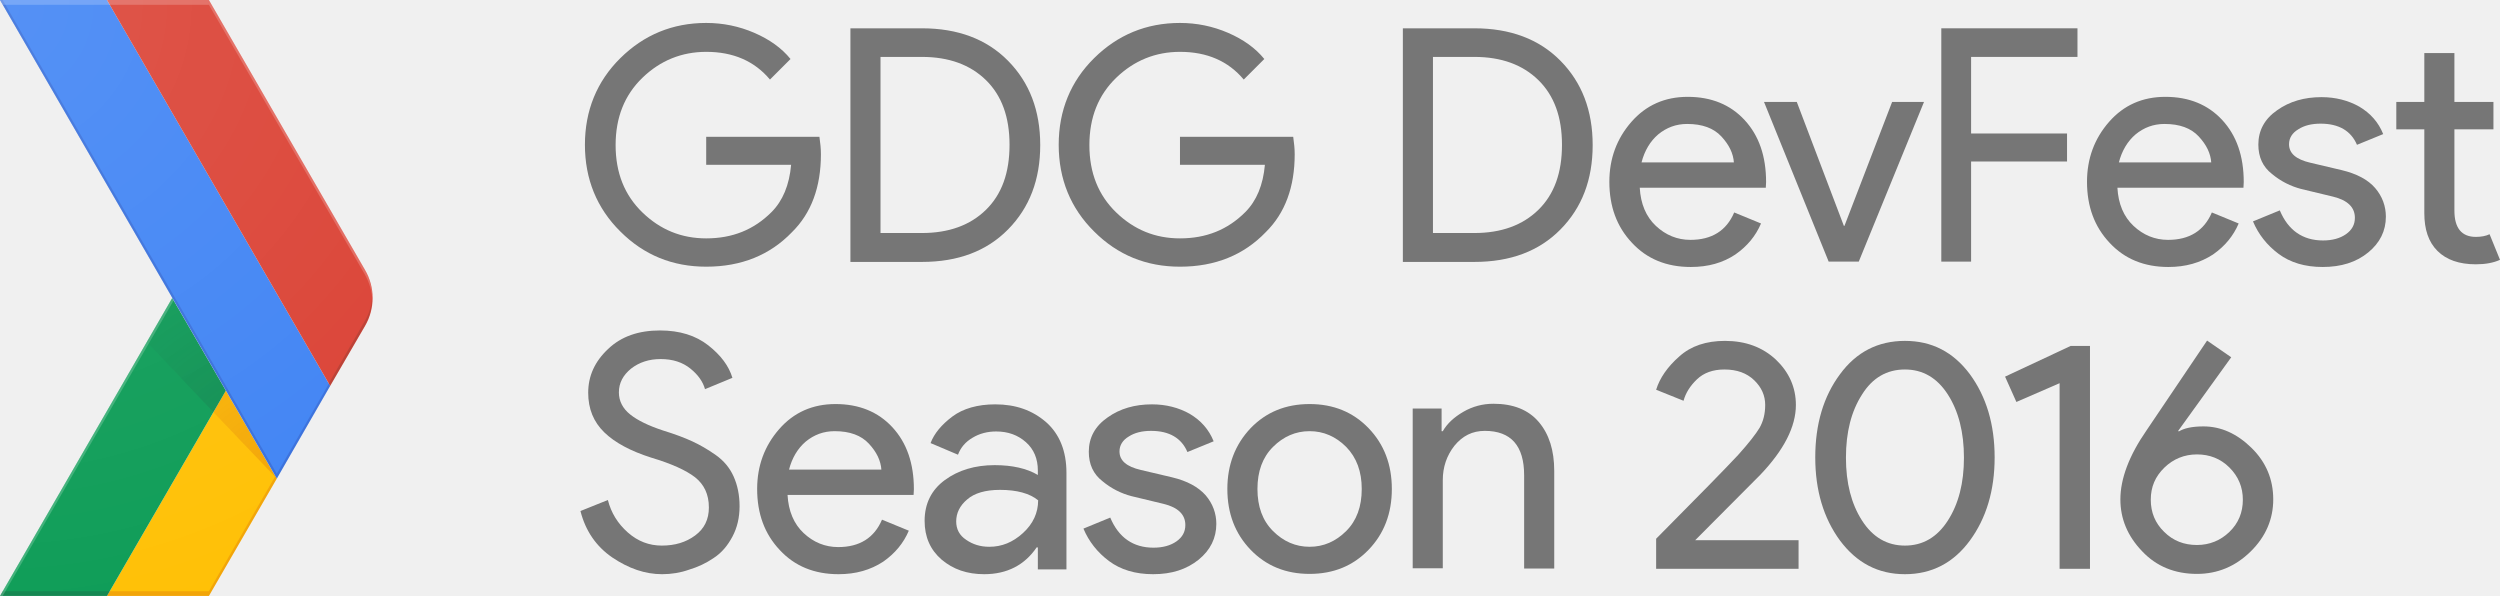
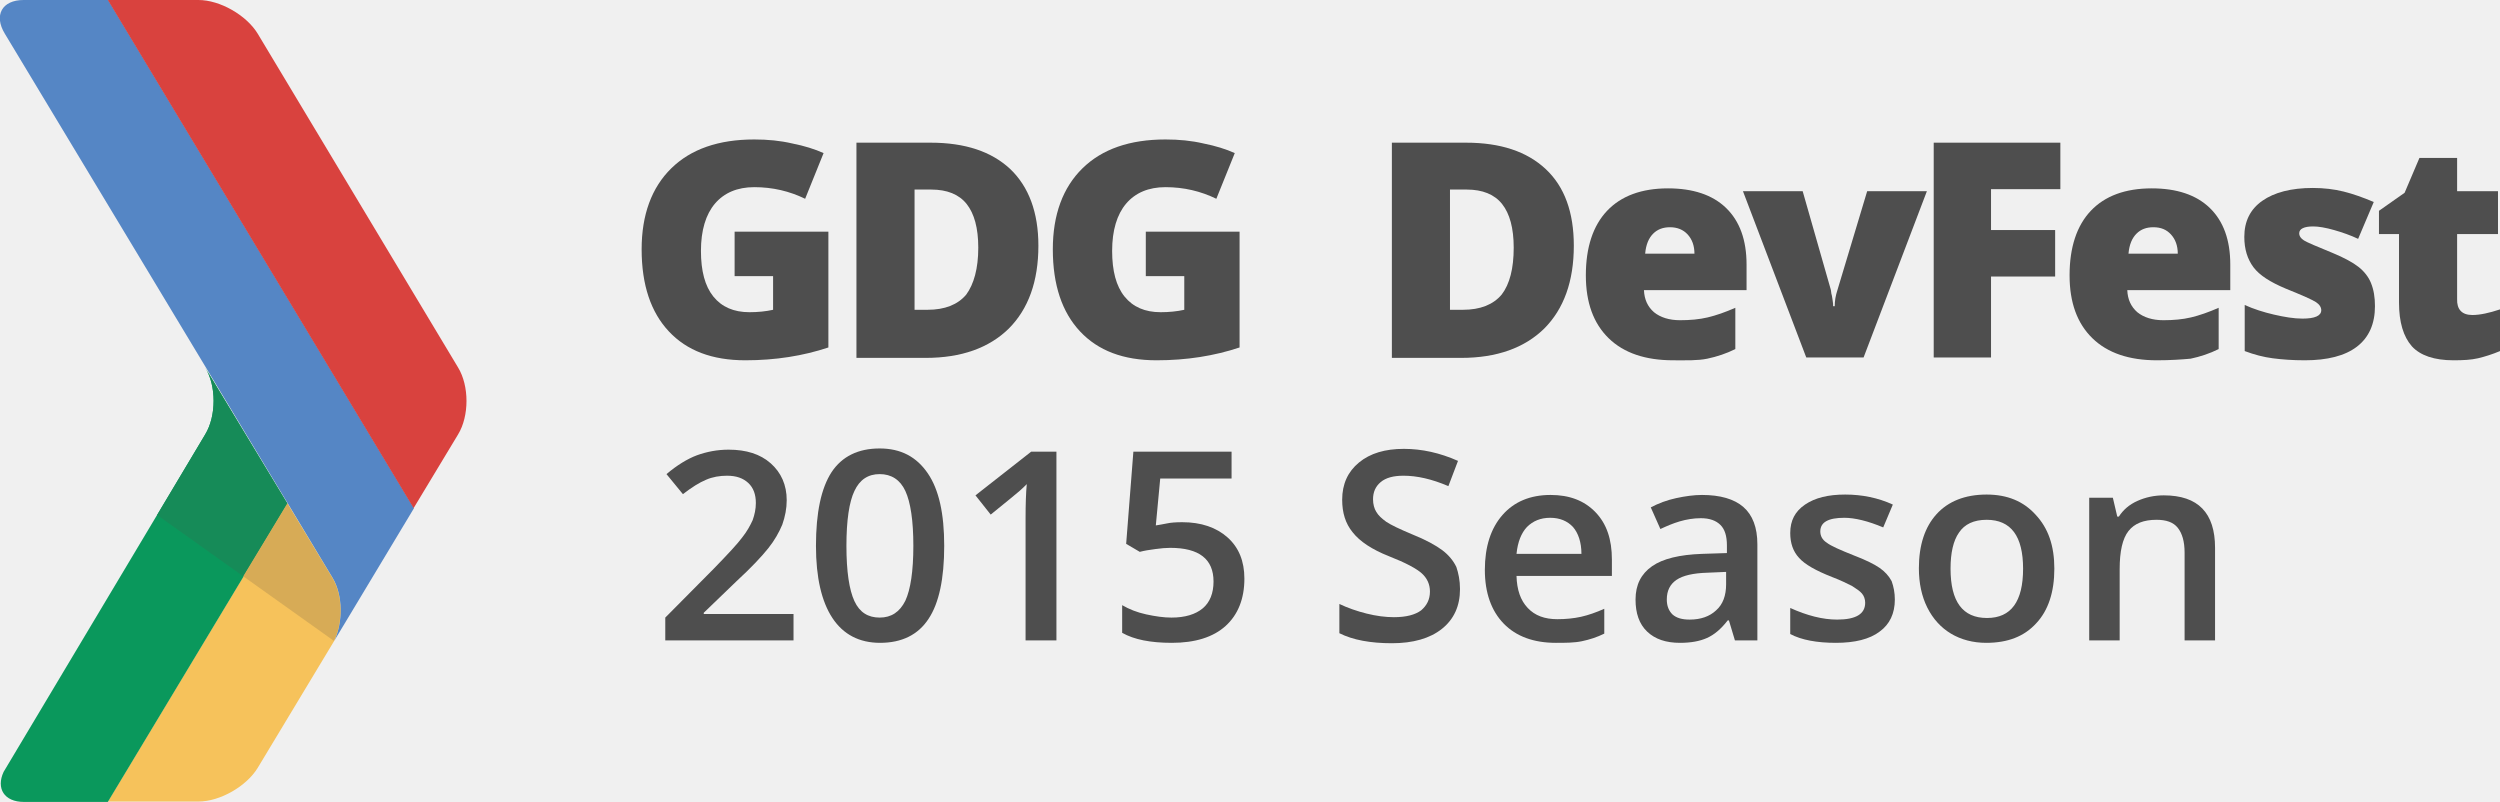
- <svg xmlns="http://www.w3.org/2000/svg" id="Layer_4" viewBox="0 0 839 200">
-   <style>.st0{fill:none;} .st1{fill:#FFC107;} .st2{fill:#0F9D58;} .st3{opacity:0.2;fill:#BF360C;enable-background:new ;} .st4{opacity:0.2;fill:#263238;enable-background:new ;} .st5{opacity:0.2;fill:#FFFFFF;enable-background:new ;} .st6{fill:url(#XMLID_126_);} .st7{fill:url(#XMLID_127_);} .st8{fill:#4285F4;} .st9{fill:#DB4437;} .st10{opacity:0.2;fill:#1A237E;enable-background:new ;} .st11{opacity:0.2;fill:#3E2723;enable-background:new ;} .st12{fill:url(#XMLID_128_);} .st13{fill:#767676;}</style>
-   <g id="XMLID_60_">
-     <g id="XMLID_61_">
-       <g id="XMLID_62_">
-         <path id="XMLID_106_" class="st0" d="M122.5 90.6L70.1 0H0l57.8 100L0 200h70.1l52.4-90.6c3.3-5.8 3.3-13 0-18.8z" />
-         <path id="XMLID_105_" class="st1" d="M92.4 159.8l-16.6-28.7L35.9 200h34.2l22.8-39.4z" />
-         <path id="XMLID_104_" class="st0" d="M122.5 90.6L70.1 0H0l57.8 100L0 200h70.1l52.4-90.6c3.3-5.8 3.3-13 0-18.8z" />
-         <path id="XMLID_103_" class="st2" d="M57.8 100l18 31.1L35.9 200H0z" />
-         <path id="XMLID_102_" class="st0" d="M122.5 90.6L70.1 0H0l57.8 100L0 200h70.1l52.4-90.6c3.3-5.8 3.3-13 0-18.8z" />
-         <path id="XMLID_101_" class="st3" d="M70.1 198.4H36.8l-.9 1.6h34.2l22.8-39.4-.5-.8z" />
-         <path id="XMLID_100_" class="st0" d="M122.5 90.6L70.1 0H0l57.8 100L0 200h70.1l52.4-90.6c3.3-5.8 3.3-13 0-18.8z" />
-         <path id="XMLID_99_" class="st4" d="M.9 198.4L0 200h35.9l.9-1.6z" />
-         <path id="XMLID_98_" class="st0" d="M122.5 90.6L70.1 0H0l57.8 100L0 200h70.1l52.4-90.6c3.3-5.8 3.3-13 0-18.8z" />
-         <path id="XMLID_96_" class="st5" d="M0 200h.9l57.4-99.2-.5-.8z" />
-         <path id="XMLID_94_" class="st0" d="M122.5 90.6L70.1 0H0l57.8 100L0 200h70.1l52.4-90.6c3.3-5.8 3.3-13 0-18.8z" />
-         <radialGradient id="XMLID_126_" cx="92.62" cy="2707.501" r="69.162" gradientTransform="matrix(1 0 0 -1 0 2867.46)" gradientUnits="userSpaceOnUse">
-           <stop offset="0" stop-color="#BF360C" stop-opacity=".2" />
-           <stop offset="1" stop-color="#BF360C" stop-opacity=".02" />
-         </radialGradient>
-         <path id="XMLID_92_" class="st6" d="M92.9 160.6l-17.1-29.5-4.2 7.2z" />
-         <path id="XMLID_90_" class="st0" d="M122.5 90.6L70.1 0H0l57.8 100L0 200h70.1l52.4-90.6c3.3-5.8 3.3-13 0-18.8z" />
-         <radialGradient id="XMLID_127_" cx="92.423" cy="2707.063" r="69.723" gradientTransform="matrix(1 0 0 -1 0 2867.46)" gradientUnits="userSpaceOnUse">
-           <stop offset="0" stop-color="#263238" stop-opacity=".2" />
-           <stop offset="1" stop-color="#263238" stop-opacity=".02" />
-         </radialGradient>
-         <path id="XMLID_89_" class="st7" d="M71.6 138.3l4.2-7.2-18-31.1-8.5 14.8z" />
-         <path id="XMLID_88_" class="st0" d="M122.5 90.6L70.1 0H0l57.8 100L0 200h70.1l52.4-90.6c3.3-5.8 3.3-13 0-18.8z" />
-         <g id="XMLID_85_">
-           <g id="XMLID_86_">
-             <path id="XMLID_87_" class="st8" d="M35.9 0H0l92.9 160.6 17.9-31.1z" />
-           </g>
-         </g>
-         <path id="XMLID_84_" class="st0" d="M122.5 90.6L70.1 0H0l57.8 100L0 200h70.1l52.4-90.6c3.3-5.8 3.3-13 0-18.8z" />
-         <path id="XMLID_83_" class="st9" d="M122.5 109.4c3.4-5.8 3.4-13 0-18.8L70.1 0H35.9l74.9 129.5 11.7-20.1z" />
-         <path id="XMLID_82_" class="st0" d="M122.5 90.6L70.1 0H0l57.8 100L0 200h70.1l52.4-90.6c3.3-5.8 3.3-13 0-18.8z" />
-         <path id="XMLID_71_" class="st10" d="M110.8 129.5l-.4-.8L92.9 159 .9 0H0l92.9 160.6 17.9-31.1z" />
-         <path id="XMLID_69_" class="st0" d="M122.5 90.6L70.1 0H0l57.8 100L0 200h70.1l52.4-90.6c3.3-5.8 3.3-13 0-18.8z" />
-         <path id="XMLID_67_" class="st5" d="M70.1 1.6l52.4 90.6c1.5 2.7 2.3 5.6 2.5 8.6.1-3.5-.7-7-2.5-10.2L70.1 0H0l.9 1.6h69.2z" />
-         <path id="XMLID_66_" class="st0" d="M122.5 90.6L70.1 0H0l57.8 100L0 200h70.1l52.4-90.6c3.3-5.8 3.3-13 0-18.8z" />
-         <path id="XMLID_65_" class="st11" d="M110.8 129.5l11.6-20.1c1.8-3.1 2.6-6.7 2.5-10.2-.1 3-.9 5.9-2.5 8.6l-12.1 20.9.5.8z" />
-         <path id="XMLID_64_" class="st0" d="M122.5 90.6L70.1 0H0l57.8 100L0 200h70.1l52.4-90.6c3.3-5.8 3.3-13 0-18.8z" />
-         <radialGradient id="XMLID_128_" cx="-1.563" cy="2865.898" r="209.922" gradientTransform="matrix(1 0 0 -1 0 2867.46)" gradientUnits="userSpaceOnUse">
-           <stop offset="0" stop-color="#FFF" stop-opacity=".1" />
-           <stop offset="1" stop-color="#FFF" stop-opacity="0" />
-         </radialGradient>
-         <path id="XMLID_63_" class="st12" d="M122.5 90.6L70.1 0H0l57.8 100L0 200h70.1l52.4-90.6c3.3-5.8 3.3-13 0-18.8z" />
-       </g>
+ <svg xmlns="http://www.w3.org/2000/svg" version="1.1" id="dark" x="0px" y="0px" viewBox="-396.8 2029.4 623.8 200.1" style="enable-background:new -396.8 2029.4 623.8 200.1;" xml:space="preserve">
+   <style type="text/css">
+ 	.st0{fill:#F6C25B;}
+ 	.st1{fill:#0A985C;}
+ 	.st2{fill:#5586C5;}
+ 	.st3{fill:#D9423E;}
+ 	.st4{fill:#168B58;}
+ 	.st5{fill:#D7AB56;}
+ 	.st6{enable-background:new    ;}
+ 	.st7{fill:#4E4E4E;}
+ </style>
+   <g>
+     <g>
+       <path class="st0" d="M-369.9,2229.4h22.6c5.4,0,12-3.8,14.8-8.4l19.1-31.7c2.3-4.7,2.2-11.4-0.4-15.7l-11.3-18.6L-369.9,2229.4z" />
+       <path class="st1" d="M-345.6,2137.8l-50.3,84.2c-1.9,4.1,0.1,7.5,5.1,7.5h20.9l44.8-74.4l-20.5-33.9    C-342.8,2125.6-342.8,2133.2-345.6,2137.8" />
+       <path class="st2" d="M-390.9,2029.4c-5.4,0-7.5,3.8-4.7,8.4l81.8,135.8c2.6,4.3,2.6,11.1,0.4,15.7l19.9-33.1l-76.3-126.8H-390.9    L-390.9,2029.4z" />
+       <path class="st3" d="M-369.9,2029.4l76.3,126.8l11.1-18.4c2.8-4.6,2.8-12.1,0-16.7l-50-83.3c-2.8-4.6-9.4-8.4-14.8-8.4H-369.9    L-369.9,2029.4z" />
    </g>
  </g>
-   <g id="XMLID_7_">
-     <path id="XMLID_2_" class="st13" d="M275.5 51.8c0 10.9-3.2 19.7-9.7 26.1-7.4 7.7-17 11.6-28.8 11.6-11.3 0-20.9-3.9-28.8-11.8-7.9-7.8-11.9-17.6-11.9-29.1s4-21.3 11.9-29.1c7.9-7.8 17.5-11.8 28.8-11.8 5.6 0 11 1.1 16.1 3.3 5.1 2.2 9.2 5.1 12.2 8.8l-6.9 6.9c-5.2-6.2-12.3-9.3-21.4-9.3-8.2 0-15.4 2.9-21.4 8.7-6 5.8-9 13.3-9 22.6s3 16.8 9 22.6c6 5.8 13.1 8.7 21.4 8.7 8.8 0 16-2.9 21.9-8.8 3.8-3.8 6-9.1 6.6-15.9H237v-9.4h38c.3 2.1.5 4 .5 5.9z" />
-     <path id="XMLID_4_" class="st13" d="M285.4 87.8V9.5h24c12 0 21.7 3.6 28.9 10.9 7.2 7.3 10.8 16.7 10.8 28.3s-3.6 21-10.8 28.3c-7.2 7.3-16.8 10.9-28.9 10.9h-24zm10.1-9.6h13.9c9 0 16.2-2.6 21.5-7.8 5.3-5.2 7.9-12.4 7.9-21.8 0-9.3-2.6-16.5-7.9-21.7-5.3-5.2-12.5-7.8-21.5-7.8h-13.9v59.1z" />
-     <path id="XMLID_8_" class="st13" d="M434.5 51.8c0 10.9-3.2 19.7-9.7 26.1-7.4 7.7-17 11.6-28.8 11.6-11.3 0-20.9-3.9-28.8-11.8-7.9-7.8-11.9-17.6-11.9-29.1s4-21.3 11.9-29.1c7.9-7.8 17.5-11.8 28.8-11.8 5.6 0 11 1.1 16.1 3.3 5.1 2.2 9.2 5.1 12.2 8.8l-6.9 6.9c-5.2-6.2-12.3-9.3-21.4-9.3-8.2 0-15.4 2.9-21.4 8.7-6 5.8-9 13.3-9 22.6s3 16.8 9 22.6c6 5.8 13.1 8.7 21.4 8.7 8.8 0 16-2.9 21.9-8.8 3.8-3.8 6-9.1 6.6-15.9H396v-9.4h38c.3 2.1.5 4 .5 5.9z" />
-     <path id="XMLID_10_" class="st13" d="M470.8 87.8V9.5h24c12 0 21.7 3.6 28.9 10.9 7.2 7.3 10.8 16.7 10.8 28.3s-3.6 21-10.8 28.3c-7.2 7.3-16.8 10.9-28.9 10.9h-24zm10.1-9.6h13.9c9 0 16.2-2.6 21.5-7.8 5.3-5.2 7.9-12.4 7.9-21.8 0-9.3-2.6-16.5-7.9-21.7-5.3-5.2-12.5-7.8-21.5-7.8h-13.9v59.1z" />
-     <path id="XMLID_13_" class="st13" d="M567.4 89.6c-8.1 0-14.7-2.7-19.7-8.1-5.1-5.4-7.6-12.2-7.6-20.5 0-7.8 2.5-14.5 7.4-20.1 4.9-5.6 11.2-8.4 18.9-8.4 7.9 0 14.3 2.6 19.1 7.8 4.8 5.2 7.2 12.1 7.2 20.8l-.1 1.9h-42.3c.3 5.4 2.1 9.7 5.4 12.8 3.3 3.1 7.2 4.7 11.6 4.7 7.2 0 12.1-3.1 14.7-9.2l9 3.7c-1.8 4.2-4.6 7.6-8.6 10.4-4.2 2.8-9.1 4.2-15 4.2zm14.5-35c-.2-3.1-1.6-6-4.2-8.8-2.6-2.8-6.4-4.2-11.5-4.2-3.7 0-6.9 1.2-9.7 3.5-2.7 2.3-4.6 5.5-5.6 9.4h31z" />
-     <path id="XMLID_16_" class="st13" d="M613.7 87.8L592 34.2h11l15.8 41.6h.2l16-41.6h10.7l-21.9 53.6h-10.1z" />
-     <path id="XMLID_18_" class="st13" d="M661.6 87.8h-10.1V9.5h45.7v9.6h-35.7v25.7h32.2v9.4h-32.2v33.6z" />
-     <path id="XMLID_20_" class="st13" d="M727.7 89.6c-8.1 0-14.7-2.7-19.7-8.1-5.1-5.4-7.6-12.2-7.6-20.5 0-7.8 2.5-14.5 7.4-20.1 4.9-5.6 11.2-8.4 18.9-8.4 7.9 0 14.3 2.6 19.1 7.8 4.8 5.2 7.2 12.1 7.2 20.8l-.1 1.9h-42.3c.3 5.4 2.1 9.7 5.4 12.8 3.3 3.1 7.2 4.7 11.6 4.7 7.2 0 12.1-3.1 14.7-9.2l9 3.7c-1.8 4.2-4.6 7.6-8.6 10.4-4.3 2.8-9.2 4.2-15 4.2zm14.4-35c-.2-3.1-1.6-6-4.2-8.8-2.6-2.8-6.4-4.2-11.5-4.2-3.7 0-6.9 1.2-9.7 3.5-2.7 2.3-4.6 5.5-5.6 9.4h31z" />
-     <path id="XMLID_27_" class="st13" d="M779.5 89.6c-6 0-10.9-1.5-14.8-4.4-3.9-2.9-6.8-6.6-8.6-10.9l9-3.7c2.8 6.7 7.7 10.1 14.5 10.1 3.1 0 5.7-.7 7.7-2.1 2-1.4 3-3.2 3-5.5 0-3.5-2.4-5.9-7.3-7.1l-10.8-2.6c-3.4-.9-6.7-2.5-9.7-5-3.1-2.4-4.6-5.7-4.6-9.9 0-4.7 2.1-8.6 6.3-11.5 4.2-3 9.2-4.4 14.9-4.4 4.7 0 9 1.1 12.7 3.2 3.7 2.2 6.4 5.2 8 9.2l-8.8 3.6c-2-4.7-6.1-7.1-12.2-7.1-3 0-5.5.6-7.5 1.9-2 1.2-3.1 2.9-3.1 5 0 3.1 2.4 5.1 7.1 6.2l10.6 2.5c5 1.2 8.8 3.2 11.2 6 2.4 2.8 3.6 6.1 3.6 9.6 0 4.8-2 8.8-5.9 12-4 3.3-9.1 4.9-15.3 4.9z" />
-     <path id="XMLID_29_" class="st13" d="M830.9 88.7c-5.6 0-9.9-1.5-12.9-4.5s-4.4-7.2-4.4-12.7V43.4h-9.4v-9.2h9.4V17.8h10.1v16.4h13.1v9.2h-13.1v27.3c0 5.8 2.4 8.8 7.2 8.8 1.8 0 3.4-.3 4.6-.9l3.5 8.6c-2.2 1-4.9 1.5-8.1 1.5z" />
-     <path id="XMLID_31_" class="st13" d="M222.2 192.7c-5.7 0-11.2-1.9-16.7-5.6-5.4-3.7-9-8.9-10.7-15.6l9.2-3.7c1.1 4.3 3.3 7.9 6.7 10.9 3.4 3 7.2 4.4 11.4 4.4 4.4 0 8.1-1.1 11.2-3.4 3.1-2.3 4.6-5.4 4.6-9.4 0-4.4-1.6-7.7-4.6-10.1-3.1-2.4-8-4.6-14.7-6.6-6.9-2.2-12.2-5-15.8-8.5-3.6-3.5-5.4-7.9-5.4-13.3 0-5.6 2.2-10.5 6.7-14.7 4.4-4.2 10.2-6.2 17.4-6.2 6.6 0 12 1.7 16.2 5 4.2 3.3 6.9 6.9 8.1 10.9l-9.2 3.8c-.7-2.5-2.3-4.8-4.9-6.9-2.6-2.1-5.9-3.2-10-3.2-3.9 0-7.2 1.1-9.9 3.2-2.7 2.2-4.1 4.8-4.1 8 0 2.9 1.3 5.4 3.8 7.4s6.2 3.8 11.1 5.4c3.9 1.2 7.1 2.4 9.7 3.6 2.6 1.2 5.2 2.7 7.9 4.6 2.7 1.9 4.7 4.3 6 7.2 1.3 2.9 2 6.2 2 10s-.8 7.2-2.4 10.2c-1.6 3-3.6 5.4-6.2 7.1-2.6 1.8-5.4 3.1-8.4 4-2.8 1-5.9 1.5-9 1.5z" />
-     <path id="XMLID_33_" class="st13" d="M281.4 192.7c-8.1 0-14.7-2.7-19.7-8.1-5.1-5.4-7.6-12.2-7.6-20.5 0-7.8 2.5-14.5 7.4-20.1 4.9-5.6 11.2-8.4 18.9-8.4 7.9 0 14.3 2.6 19.1 7.8 4.8 5.2 7.2 12.1 7.2 20.8l-.1 1.9h-42.3c.3 5.4 2.1 9.7 5.4 12.8 3.3 3.1 7.2 4.7 11.6 4.7 7.2 0 12.1-3.1 14.7-9.2l9 3.7c-1.8 4.2-4.6 7.6-8.6 10.4-4.3 2.8-9.2 4.2-15 4.2zm14.4-35c-.2-3.1-1.6-6-4.2-8.8-2.6-2.8-6.4-4.2-11.5-4.2-3.7 0-6.9 1.2-9.7 3.5-2.7 2.3-4.6 5.5-5.6 9.4h31z" />
-     <path id="XMLID_36_" class="st13" d="M330.3 192.7c-5.7 0-10.4-1.6-14.3-4.9-3.8-3.3-5.7-7.6-5.7-13 0-5.8 2.3-10.4 6.8-13.7 4.5-3.3 10.1-5 16.7-5 5.9 0 10.8 1.1 14.5 3.3v-1.5c0-3.9-1.3-7.1-4-9.5-2.7-2.4-6-3.6-10-3.6-2.9 0-5.6.7-7.9 2.1-2.4 1.4-4 3.3-4.9 5.7l-9.2-3.9c1.2-3.2 3.7-6.2 7.3-8.9 3.6-2.7 8.5-4.1 14.4-4.1 6.9 0 12.5 2 17.1 6 4.5 4 6.8 9.7 6.8 17v32.4h-9.6v-7.4h-.4c-4 5.9-9.9 9-17.6 9zm1.7-9.2c4.2 0 7.9-1.5 11.3-4.6 3.4-3.1 5.1-6.8 5.1-11-2.8-2.3-7.1-3.5-12.8-3.5-4.9 0-8.6 1.1-11 3.2-2.5 2.1-3.7 4.6-3.7 7.4 0 2.6 1.1 4.7 3.4 6.2 2.2 1.5 4.7 2.3 7.7 2.3z" />
-     <path id="XMLID_39_" class="st13" d="M387 192.7c-6 0-10.9-1.5-14.8-4.4-3.9-2.9-6.8-6.6-8.6-10.9l9-3.7c2.8 6.7 7.7 10.1 14.5 10.1 3.1 0 5.7-.7 7.7-2.1 2-1.4 3-3.2 3-5.5 0-3.5-2.4-5.9-7.3-7.1l-10.8-2.6c-3.4-.9-6.7-2.5-9.7-5-3.1-2.4-4.6-5.7-4.6-9.9 0-4.7 2.1-8.6 6.3-11.5 4.2-3 9.2-4.4 14.9-4.4 4.7 0 9 1.1 12.7 3.2 3.7 2.2 6.4 5.2 8 9.2l-8.8 3.6c-2-4.7-6.1-7.1-12.2-7.1-3 0-5.5.6-7.5 1.9-2 1.2-3.1 2.9-3.1 5 0 3.1 2.4 5.1 7.1 6.2l10.6 2.5c5 1.2 8.7 3.2 11.2 6 2.4 2.8 3.6 6.1 3.6 9.6 0 4.8-2 8.8-5.9 12-4.1 3.3-9.1 4.9-15.3 4.9z" />
-     <path id="XMLID_41_" class="st13" d="M419.7 143.7c5.2-5.4 11.8-8.1 19.8-8.1s14.6 2.7 19.8 8.1c5.2 5.4 7.8 12.2 7.8 20.4s-2.6 15-7.8 20.4c-5.2 5.4-11.8 8.1-19.8 8.1s-14.6-2.7-19.8-8.1c-5.2-5.4-7.8-12.2-7.8-20.4 0-8.1 2.6-14.9 7.8-20.4zm7.5 34.5c3.5 3.5 7.6 5.3 12.3 5.3 4.7 0 8.8-1.8 12.3-5.3s5.2-8.2 5.2-14.1c0-5.8-1.7-10.5-5.2-14.1-3.5-3.5-7.6-5.3-12.3-5.3-4.7 0-8.8 1.8-12.3 5.3s-5.2 8.2-5.2 14.1 1.7 10.6 5.2 14.1z" />
-     <path id="XMLID_44_" class="st13" d="M483.8 137.3v7.4h.4c1.5-2.6 3.8-4.7 6.9-6.5 3.1-1.8 6.5-2.7 10.1-2.7 6.6 0 11.7 2 15.2 6.1s5.2 9.6 5.2 16.4v32.8h-10.1v-31.3c0-9.9-4.4-14.9-13.2-14.9-4.2 0-7.5 1.7-10.2 5-2.6 3.3-3.9 7.2-3.9 11.5v29.6h-10.1v-53.6h9.7z" />
-     <path id="XMLID_46_" class="st13" d="M603.5 190.9h-47.7v-10.1c14.3-14.4 23.4-23.7 27.5-28.1 3.6-4 6-7.1 7.2-9.1 1.2-2.1 1.9-4.6 1.9-7.7 0-3.1-1.2-5.9-3.7-8.3-2.5-2.4-5.8-3.6-10-3.6-3.8 0-6.9 1.1-9.2 3.3-2.3 2.2-3.8 4.6-4.5 7.2l-9.2-3.7c1.2-3.9 3.8-7.7 7.8-11.2 3.9-3.5 9-5.2 15.3-5.2 6.9 0 12.6 2.1 17.1 6.3 4.4 4.2 6.7 9.3 6.7 15.2 0 7.3-4 15.1-11.9 23.4l-21.9 22h34.7v9.6z" />
-     <path id="XMLID_48_" class="st13" d="M661.1 181.4c-5.5 7.5-12.8 11.3-21.8 11.3s-16.2-3.8-21.8-11.3c-5.5-7.5-8.3-16.8-8.3-27.9 0-11.2 2.8-20.5 8.3-27.9 5.5-7.5 12.8-11.2 21.8-11.2s16.2 3.7 21.8 11.2c5.5 7.5 8.3 16.8 8.3 27.9 0 11.1-2.8 20.4-8.3 27.9zm-21.8 1.7c6 0 10.8-2.8 14.4-8.4 3.6-5.6 5.4-12.6 5.4-21.1 0-8.5-1.8-15.6-5.4-21.2-3.6-5.6-8.4-8.4-14.4-8.4-6.1 0-10.9 2.8-14.4 8.4-3.6 5.6-5.4 12.6-5.4 21.2 0 8.5 1.8 15.5 5.4 21.1 3.6 5.6 8.4 8.4 14.4 8.4z" />
-     <path id="XMLID_51_" class="st13" d="M701.3 190.9h-10.1v-62.3l-14.5 6.3-3.8-8.5 22-10.3h6.5v74.8z" />
-     <path id="XMLID_53_" class="st13" d="M739.5 143.1c5.8 0 11.2 2.4 16.1 7.2 4.9 4.8 7.3 10.6 7.3 17.3 0 6.6-2.5 12.5-7.6 17.5s-11.1 7.5-18 7.5c-7.4 0-13.6-2.5-18.4-7.6-4.9-5.1-7.3-10.9-7.3-17.4 0-6.9 2.9-14.7 8.8-23.2l20.3-30.1 8.1 5.6-17.8 24.7.2.2c1.8-1.1 4.5-1.7 8.3-1.7zm-2.2 39.8c4.2 0 7.9-1.5 10.9-4.4 3-2.9 4.5-6.5 4.5-10.8 0-4.2-1.5-7.8-4.5-10.8-3-3-6.7-4.4-10.9-4.4s-7.9 1.5-10.9 4.4c-3.1 3-4.6 6.5-4.6 10.8 0 4.3 1.5 7.9 4.5 10.8 3 3 6.7 4.4 11 4.4z" />
+   <path class="st4" d="M-345.6,2137.8l-12,20.1l21.5,15.3l11-18.2l-20.5-33.9C-342.8,2125.6-342.8,2133.2-345.6,2137.8z" />
+   <path class="st5" d="M-325.1,2155l-11,18.2l22.6,16.1c2.3-4.7,2.2-11.4-0.4-15.7L-325.1,2155z" />
+   <g class="st6">
+     <path class="st7" d="M-213.2,2087.2h23.1v28.9c-6.3,2.1-13.2,3.2-20.7,3.2c-8.3,0-14.6-2.4-19.1-7.2c-4.5-4.8-6.8-11.6-6.8-20.5   c0-8.6,2.5-15.4,7.4-20.2c4.9-4.8,11.8-7.2,20.7-7.2c3.4,0,6.5,0.3,9.5,1c3,0.6,5.6,1.4,7.8,2.4l-4.6,11.4   c-3.9-1.9-8.1-2.9-12.7-2.9c-4.2,0-7.5,1.4-9.8,4.1c-2.3,2.7-3.5,6.7-3.5,11.8c0,5,1,8.8,3.1,11.4c2.1,2.6,5.1,3.9,9,3.9   c2.1,0,4.1-0.2,5.9-0.6v-8.4h-9.6V2087.2z" />
+     <path class="st7" d="M-137.7,2090.7c0,8.9-2.5,15.8-7.4,20.7c-4.9,4.8-11.8,7.3-20.7,7.3h-17.3V2065h18.5c8.6,0,15.2,2.2,19.9,6.6   C-140.1,2076-137.7,2082.4-137.7,2090.7z M-152.7,2091.2c0-4.9-1-8.5-2.9-10.9c-1.9-2.4-4.9-3.6-8.8-3.6h-4.2v30h3.2   c4.4,0,7.6-1.3,9.7-3.8C-153.8,2100.3-152.7,2096.4-152.7,2091.2z" />
+     <path class="st7" d="M-110.6,2087.2h23.1v28.9c-6.3,2.1-13.2,3.2-20.7,3.2c-8.3,0-14.6-2.4-19.1-7.2c-4.5-4.8-6.8-11.6-6.8-20.5   c0-8.6,2.5-15.4,7.4-20.2c4.9-4.8,11.8-7.2,20.7-7.2c3.4,0,6.5,0.3,9.5,1c3,0.6,5.6,1.4,7.8,2.4l-4.6,11.4   c-3.9-1.9-8.1-2.9-12.7-2.9c-4.2,0-7.5,1.4-9.8,4.1c-2.3,2.7-3.5,6.7-3.5,11.8c0,5,1,8.8,3.1,11.4c2.1,2.6,5.1,3.9,9,3.9   c2.1,0,4.1-0.2,5.9-0.6v-8.4h-9.6V2087.2z" />
+     <path class="st7" d="M-4.1,2090.7c0,8.9-2.5,15.8-7.4,20.7c-4.9,4.8-11.8,7.3-20.7,7.3h-17.3V2065H-31c8.6,0,15.2,2.2,19.9,6.6   C-6.4,2076-4.1,2082.4-4.1,2090.7z M-19.1,2091.2c0-4.9-1-8.5-2.9-10.9c-1.9-2.4-4.9-3.6-8.8-3.6h-4.2v30h3.2   c4.4,0,7.6-1.3,9.7-3.8C-20.1,2100.3-19.1,2096.4-19.1,2091.2z" />
+     <path class="st7" d="M20.7,2119.3c-6.9,0-12.3-1.8-16.1-5.5c-3.8-3.7-5.7-8.9-5.7-15.7c0-7,1.8-12.4,5.3-16.1   c3.5-3.7,8.6-5.6,15.2-5.6c6.2,0,11.1,1.6,14.5,4.9c3.4,3.3,5.1,8,5.1,14.1v6.4H13.4c0.1,2.3,0.9,4.1,2.5,5.5c1.6,1.3,3.8,2,6.5,2   c2.5,0,4.8-0.2,6.9-0.7c2.1-0.5,4.4-1.3,6.9-2.4v10.3c-2.2,1.1-4.6,1.9-7,2.4S24,2119.3,20.7,2119.3z M19.9,2086.1   c-1.7,0-3.1,0.5-4.2,1.6c-1.1,1.1-1.8,2.7-2,5h12.3c0-2-0.6-3.6-1.7-4.8C23.2,2086.7,21.7,2086.1,19.9,2086.1z" />
+     <path class="st7" d="M53.9,2118.6l-15.8-41.5h14.9l7,24.5c0,0.1,0.1,0.3,0.1,0.6s0.1,0.6,0.2,1c0.1,0.4,0.1,0.8,0.2,1.3   c0.1,0.5,0.1,0.9,0.1,1.3H61c0-1.3,0.2-2.6,0.7-4.1l7.4-24.6h14.9l-15.8,41.5H53.9z" />
+     <path class="st7" d="M100,2118.6H85.7V2065h31.6v11.6H100v10.2h16v11.6h-16V2118.6z" />
+     <path class="st7" d="M141.4,2119.3c-6.9,0-12.3-1.8-16.1-5.5c-3.8-3.7-5.7-8.9-5.7-15.7c0-7,1.8-12.4,5.3-16.1   c3.5-3.7,8.6-5.6,15.2-5.6c6.2,0,11.1,1.6,14.5,4.9c3.4,3.3,5.1,8,5.1,14.1v6.4H134c0.1,2.3,0.9,4.1,2.5,5.5c1.6,1.3,3.8,2,6.5,2   c2.5,0,4.8-0.2,6.9-0.7c2.1-0.5,4.4-1.3,6.9-2.4v10.3c-2.2,1.1-4.6,1.9-7,2.4C147.6,2119.1,144.7,2119.3,141.4,2119.3z    M140.5,2086.1c-1.7,0-3.1,0.5-4.2,1.6c-1.1,1.1-1.8,2.7-2,5h12.3c0-2-0.6-3.6-1.7-4.8C143.8,2086.7,142.4,2086.1,140.5,2086.1z" />
+     <path class="st7" d="M195.8,2105.8c0,4.4-1.5,7.8-4.5,10.1c-3,2.3-7.4,3.4-13,3.4c-3.1,0-5.7-0.2-8-0.5c-2.3-0.3-4.6-0.9-7-1.8   v-11.5c2.2,1,4.7,1.8,7.3,2.4c2.6,0.6,5,1,7.1,1c3.1,0,4.7-0.7,4.7-2.1c0-0.7-0.4-1.4-1.3-2c-0.9-0.6-3.4-1.7-7.6-3.4   c-3.8-1.6-6.5-3.3-8-5.3c-1.5-2-2.3-4.5-2.3-7.6c0-3.9,1.5-6.9,4.5-9c3-2.1,7.2-3.2,12.6-3.2c2.7,0,5.3,0.3,7.7,0.9   c2.4,0.6,4.9,1.5,7.5,2.6l-3.9,9.2c-1.9-0.9-3.9-1.6-6-2.2c-2.1-0.6-3.9-0.9-5.2-0.9c-2.3,0-3.5,0.6-3.5,1.7c0,0.7,0.4,1.3,1.2,1.8   c0.8,0.5,3.2,1.5,7.1,3.1c2.9,1.2,5.1,2.4,6.5,3.5c1.4,1.1,2.5,2.5,3.1,4C195.5,2101.7,195.8,2103.6,195.8,2105.8z" />
+     <path class="st7" d="M220.1,2108c1.9,0,4.2-0.5,6.9-1.4v10.4c-1.9,0.8-3.8,1.4-5.5,1.8c-1.7,0.4-3.8,0.5-6.1,0.5   c-4.8,0-8.3-1.2-10.4-3.5c-2.1-2.4-3.2-6-3.2-10.9v-17.1h-5v-5.8l6.4-4.5l3.7-8.7h9.4v8.3h10.2v10.7h-10.2v16.2   C216.2,2106.6,217.5,2108,220.1,2108z" />
+   </g>
+   <g class="st6">
+     <path class="st7" d="M-198.9,2189.2h-31.9v-5.7l12.1-12.2c3.6-3.7,6-6.3,7.1-7.8c1.2-1.5,2-3,2.6-4.3c0.5-1.4,0.8-2.8,0.8-4.3   c0-2.1-0.6-3.8-1.9-5c-1.3-1.2-3-1.8-5.3-1.8c-1.8,0-3.6,0.3-5.2,1c-1.7,0.7-3.6,1.9-5.8,3.6l-4.1-5c2.6-2.2,5.2-3.8,7.6-4.7   c2.5-0.9,5.1-1.4,7.9-1.4c4.4,0,7.9,1.1,10.5,3.4c2.6,2.3,4,5.4,4,9.2c0,2.1-0.4,4.1-1.1,6.1c-0.8,1.9-1.9,3.9-3.5,5.9   c-1.6,2-4.2,4.8-7.9,8.2l-8.2,7.9v0.3h22.4V2189.2z" />
+     <path class="st7" d="M-161.2,2165.6c0,8.2-1.3,14.3-3.9,18.2c-2.6,4-6.7,6-12.1,6c-5.2,0-9.2-2.1-11.9-6.2s-4.1-10.1-4.1-18   c0-8.3,1.3-14.4,3.9-18.4c2.6-3.9,6.6-5.9,12-5.9c5.3,0,9.2,2.1,12,6.2S-161.2,2157.6-161.2,2165.6z M-185.6,2165.6   c0,6.4,0.7,11,2,13.8c1.3,2.8,3.4,4.1,6.3,4.1s5-1.4,6.4-4.2c1.3-2.8,2-7.4,2-13.7c0-6.3-0.7-10.9-2-13.7c-1.3-2.8-3.5-4.2-6.4-4.2   s-5,1.4-6.3,4.2C-184.9,2154.6-185.6,2159.2-185.6,2165.6z" />
+     <path class="st7" d="M-133.3,2189.2h-7.6v-30.4c0-3.6,0.1-6.5,0.3-8.6c-0.5,0.5-1.1,1.1-1.8,1.7c-0.7,0.6-3.1,2.6-7.2,5.9l-3.8-4.8   l13.9-10.9h6.3V2189.2z" />
+     <path class="st7" d="M-101.8,2159.7c4.7,0,8.5,1.3,11.3,3.8s4.2,5.9,4.2,10.3c0,5-1.6,9-4.7,11.8c-3.1,2.8-7.6,4.2-13.4,4.2   c-5.3,0-9.4-0.8-12.4-2.5v-6.9c1.7,1,3.7,1.8,6,2.3s4.4,0.8,6.3,0.8c3.4,0,6-0.8,7.8-2.3c1.8-1.5,2.7-3.8,2.7-6.7   c0-5.6-3.6-8.4-10.8-8.4c-1,0-2.3,0.1-3.7,0.3c-1.5,0.2-2.8,0.4-3.9,0.7l-3.4-2l1.8-23h24.5v6.7h-17.8l-1.1,11.7   c0.8-0.1,1.7-0.3,2.8-0.5C-104.7,2159.8-103.4,2159.7-101.8,2159.7z" />
+     <path class="st7" d="M-32.5,2176.4c0,4.2-1.5,7.5-4.5,9.9s-7.2,3.6-12.5,3.6s-9.7-0.8-13.1-2.5v-7.3c2.1,1,4.4,1.8,6.8,2.4   c2.4,0.6,4.7,0.9,6.8,0.9c3.1,0,5.3-0.6,6.8-1.7c1.4-1.2,2.2-2.7,2.2-4.7c0-1.8-0.7-3.3-2-4.5c-1.3-1.2-4.1-2.7-8.2-4.3   c-4.3-1.7-7.3-3.7-9.1-6c-1.8-2.2-2.6-4.9-2.6-8.1c0-3.9,1.4-7,4.2-9.3c2.8-2.3,6.5-3.4,11.2-3.4c4.5,0,9,1,13.5,3l-2.4,6.3   c-4.2-1.8-7.9-2.6-11.2-2.6c-2.5,0-4.4,0.5-5.7,1.6c-1.3,1.1-1.9,2.5-1.9,4.3c0,1.2,0.3,2.3,0.8,3.1c0.5,0.9,1.4,1.7,2.5,2.5   c1.2,0.8,3.3,1.8,6.4,3.1c3.5,1.4,6,2.8,7.6,4s2.8,2.7,3.5,4.2C-32.9,2172.4-32.5,2174.2-32.5,2176.4z" />
+     <path class="st7" d="M-8.6,2189.8c-5.5,0-9.9-1.6-13-4.8c-3.1-3.2-4.7-7.7-4.7-13.4c0-5.8,1.5-10.4,4.4-13.7s6.9-5,12-5   c4.7,0,8.4,1.4,11.2,4.3s4.1,6.8,4.1,11.8v4.1h-23.8c0.1,3.5,1,6.1,2.8,8c1.8,1.9,4.2,2.8,7.4,2.8c2.1,0,4.1-0.2,5.9-0.6   c1.8-0.4,3.8-1.1,5.8-2v6.2c-1.8,0.9-3.7,1.5-5.6,1.9S-6.2,2189.8-8.6,2189.8z M-10,2158.6c-2.4,0-4.3,0.8-5.8,2.3   c-1.4,1.5-2.3,3.7-2.6,6.7h16.2c0-2.9-0.8-5.2-2.1-6.7C-5.7,2159.4-7.6,2158.6-10,2158.6z" />
+     <path class="st7" d="M36.1,2189.2l-1.5-5h-0.3c-1.7,2.2-3.4,3.6-5.2,4.4s-4,1.2-6.7,1.2c-3.5,0-6.2-0.9-8.2-2.8   c-2-1.9-2.9-4.6-2.9-8c0-3.7,1.4-6.4,4.1-8.3c2.7-1.9,6.9-2.9,12.5-3.1l6.2-0.2v-1.9c0-2.3-0.5-4-1.6-5.1c-1.1-1.1-2.7-1.7-4.9-1.7   c-1.8,0-3.6,0.3-5.3,0.8s-3.3,1.2-4.8,1.9l-2.4-5.4c1.9-1,4-1.8,6.3-2.3c2.3-0.5,4.5-0.8,6.5-0.8c4.5,0,8,1,10.3,3   c2.3,2,3.5,5.1,3.5,9.3v24H36.1z M24.8,2184c2.8,0,5-0.8,6.6-2.3c1.7-1.5,2.5-3.7,2.5-6.5v-3.1l-4.6,0.2c-3.6,0.1-6.2,0.7-7.8,1.8   c-1.6,1.1-2.4,2.7-2.4,4.9c0,1.6,0.5,2.8,1.4,3.7C21.5,2183.6,22.9,2184,24.8,2184z" />
+     <path class="st7" d="M76,2179c0,3.5-1.3,6.2-3.8,8c-2.5,1.9-6.2,2.8-10.9,2.8c-4.7,0-8.6-0.7-11.4-2.2v-6.5   c4.2,1.9,8.1,2.9,11.7,2.9c4.7,0,7-1.4,7-4.2c0-0.9-0.3-1.7-0.8-2.3s-1.4-1.2-2.5-1.9c-1.2-0.6-2.8-1.4-4.9-2.2   c-4.1-1.6-6.9-3.2-8.3-4.8c-1.5-1.6-2.2-3.7-2.2-6.2c0-3.1,1.2-5.4,3.7-7.1c2.5-1.7,5.8-2.5,10-2.5c4.2,0,8.2,0.8,11.9,2.5   l-2.4,5.7c-3.8-1.6-7.1-2.4-9.7-2.4c-4,0-6,1.1-6,3.4c0,1.1,0.5,2.1,1.6,2.8c1,0.8,3.3,1.8,6.8,3.2c2.9,1.1,5.1,2.2,6.4,3.1   c1.3,0.9,2.3,2,3,3.3C75.7,2175.8,76,2177.3,76,2179z" />
+     <path class="st7" d="M115.8,2171.3c0,5.8-1.5,10.4-4.5,13.6c-3,3.3-7.1,4.9-12.5,4.9c-3.3,0-6.3-0.8-8.8-2.3s-4.5-3.7-5.9-6.5   c-1.4-2.8-2.1-6.1-2.1-9.8c0-5.8,1.5-10.3,4.4-13.5s7.1-4.9,12.5-4.9c5.2,0,9.2,1.7,12.2,5C114.3,2161.2,115.8,2165.6,115.8,2171.3   z M89.9,2171.3c0,8.2,3,12.3,9.1,12.3c6,0,9-4.1,9-12.3c0-8.1-3-12.2-9.1-12.2c-3.2,0-5.5,1.1-6.9,3.2   C90.6,2164.3,89.9,2167.3,89.9,2171.3z" />
+     <path class="st7" d="M155.9,2189.2h-7.6v-21.9c0-2.8-0.6-4.8-1.7-6.2c-1.1-1.4-2.9-2-5.3-2c-3.2,0-5.5,0.9-7,2.8s-2.2,5.1-2.2,9.5   v17.8h-7.6v-35.6h5.9l1.1,4.7h0.4c1.1-1.7,2.6-3,4.6-3.9c2-0.9,4.2-1.4,6.6-1.4c8.6,0,12.8,4.4,12.8,13.1V2189.2z" />
  </g>
</svg>
